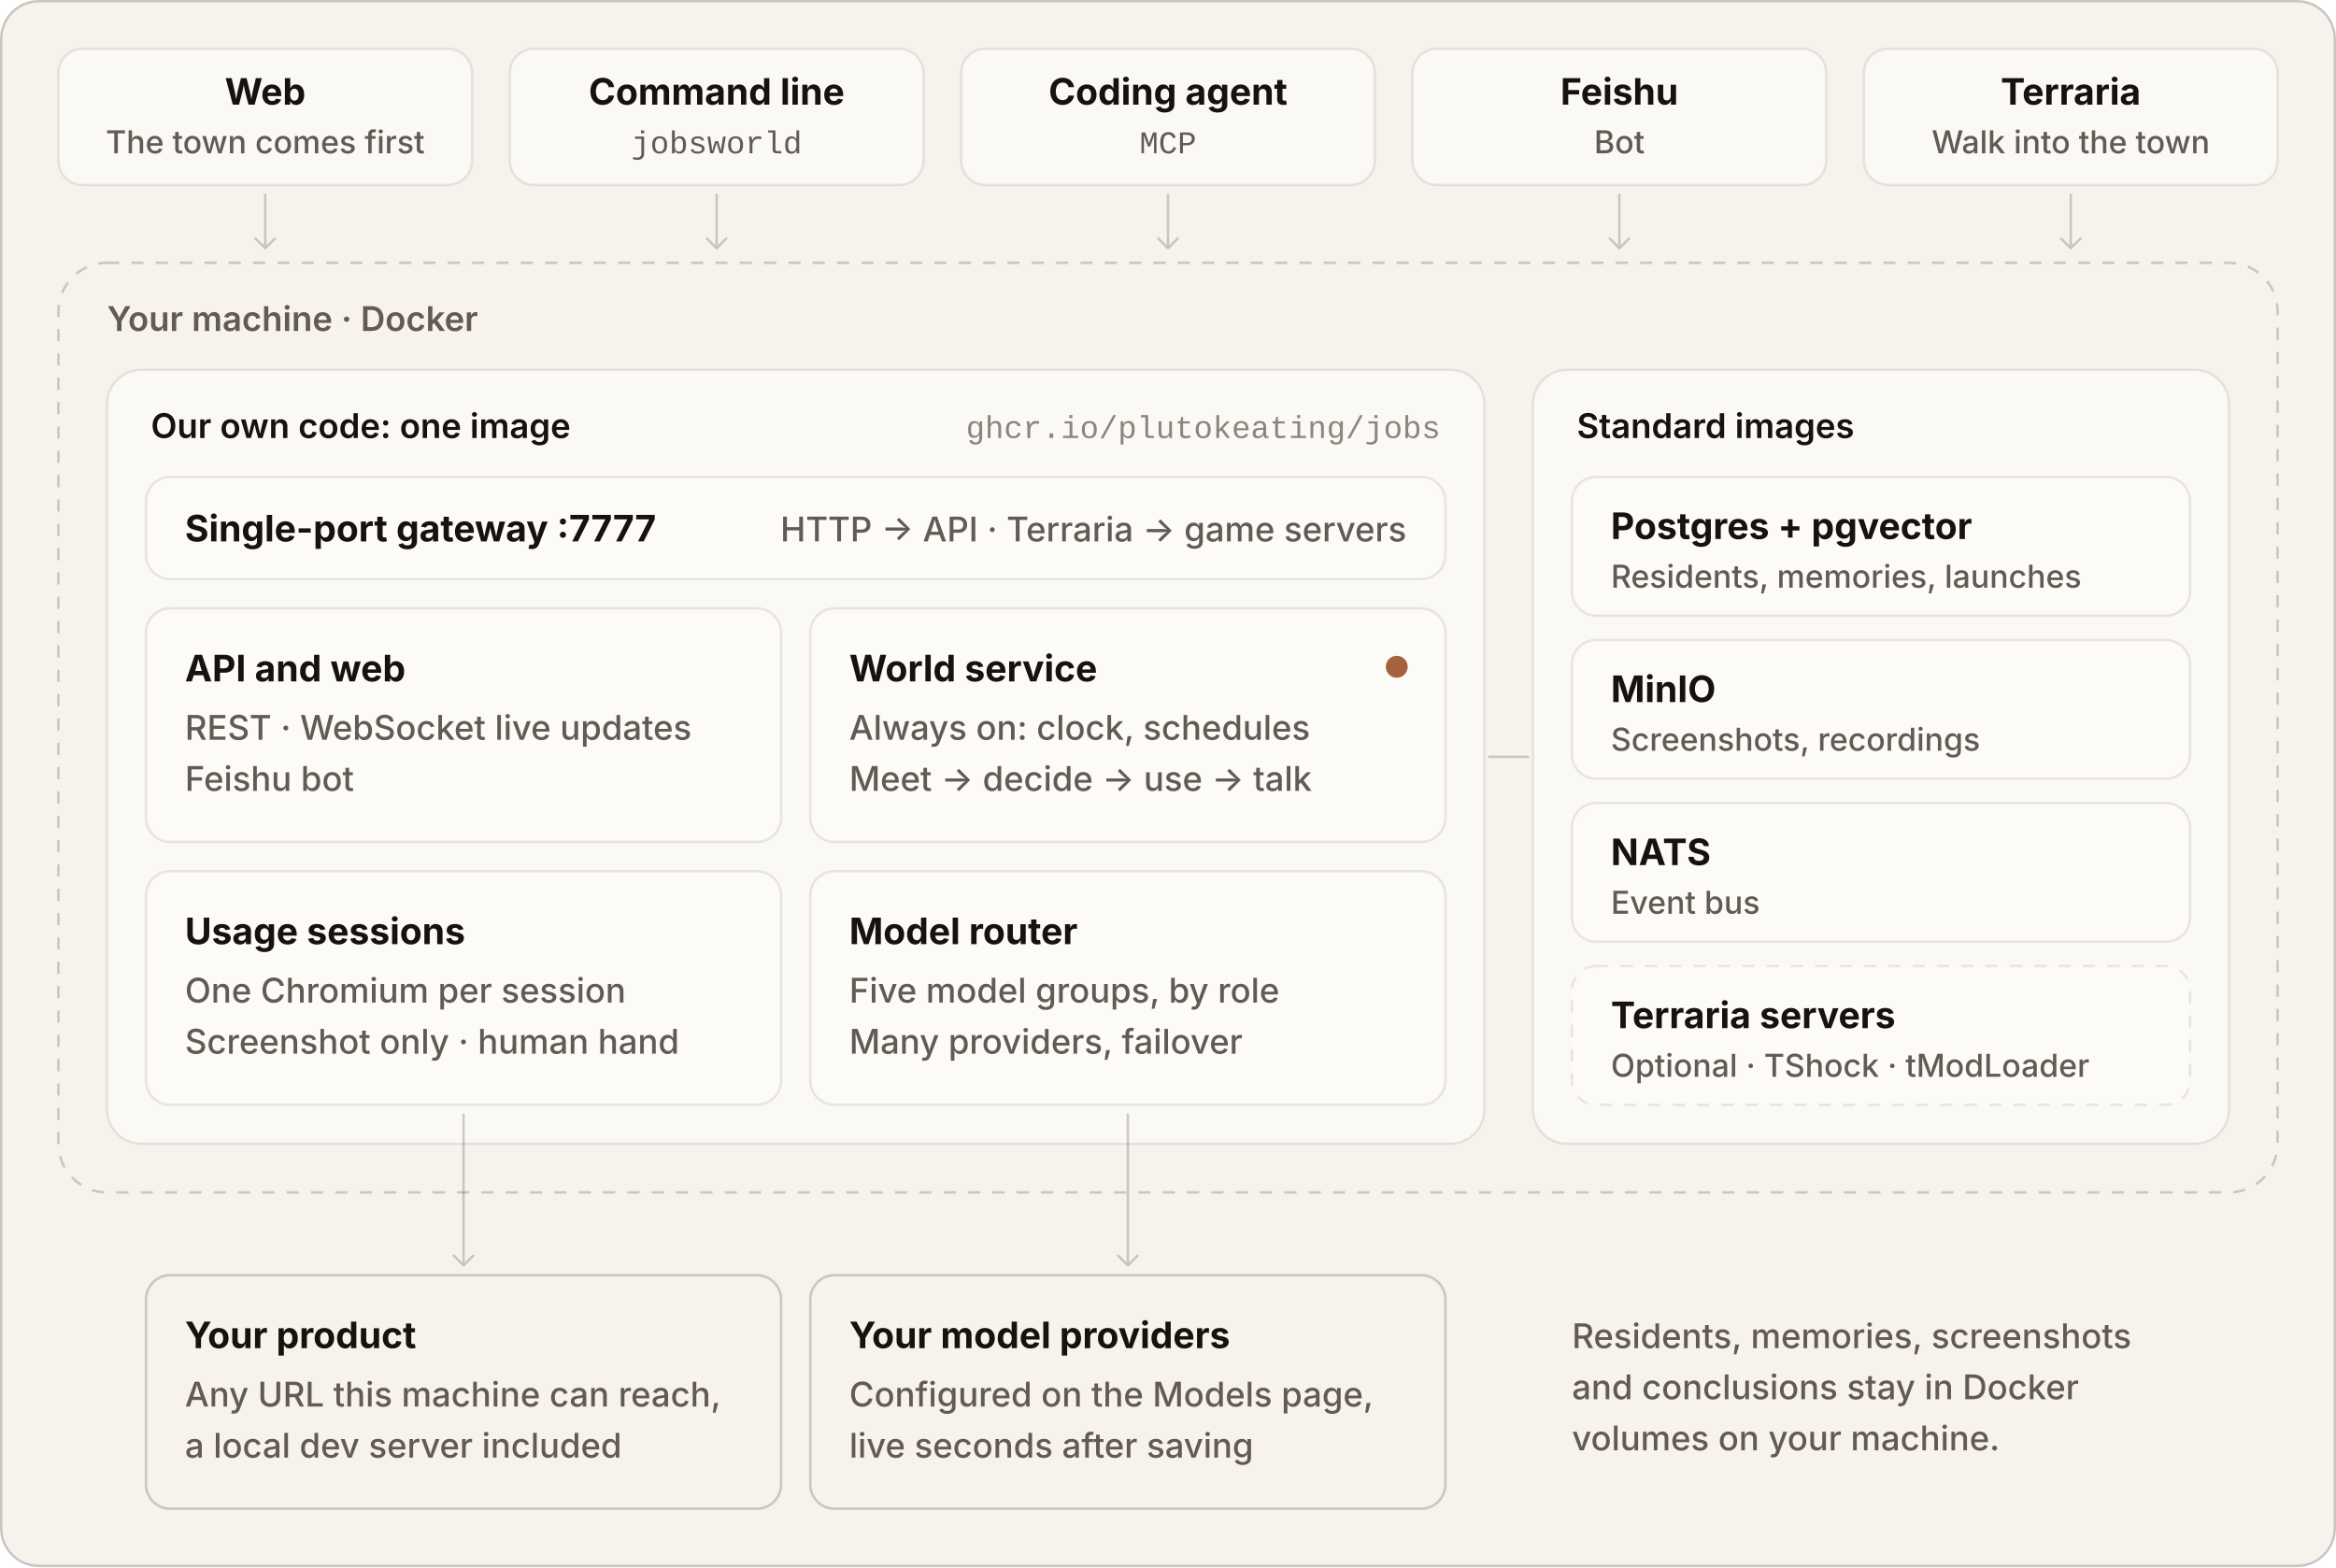
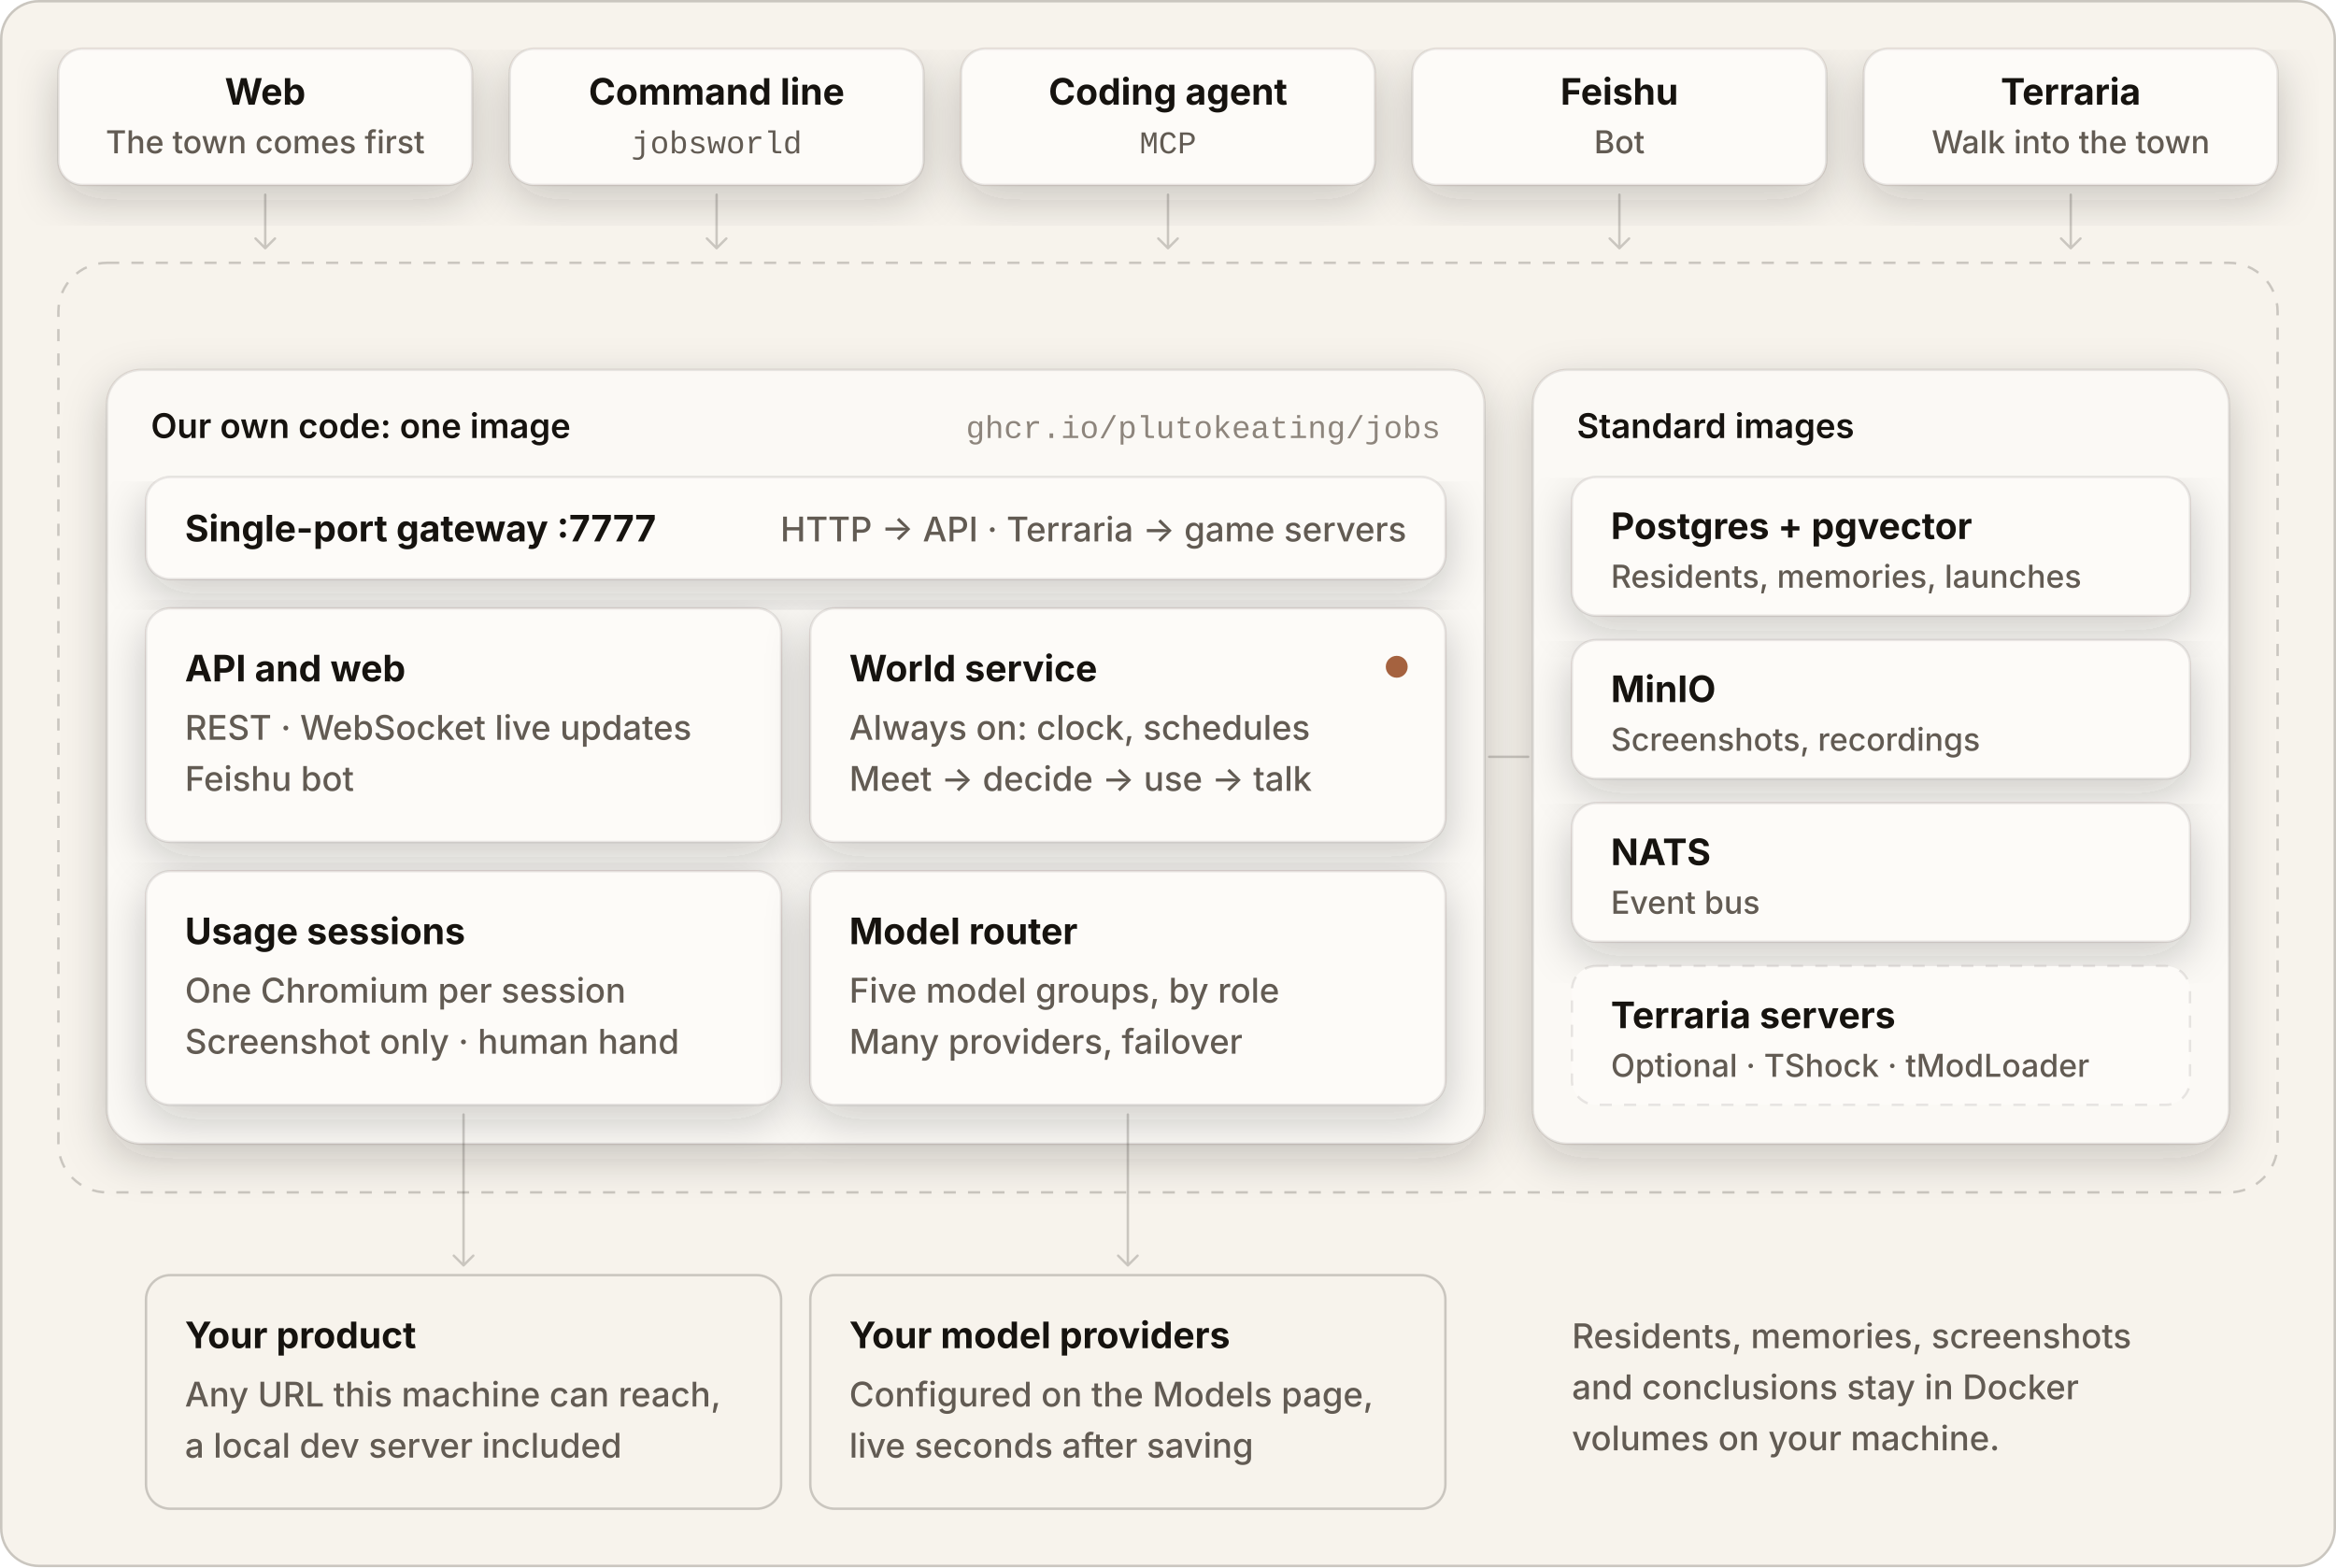
<svg xmlns="http://www.w3.org/2000/svg" class="fig fig-stack" viewBox="0 0 960 644" width="960" height="644" role="img" aria-label="How Jobs is put together: the web page, the command line, coding agents, Feishu and Terraria are five ways into the same capabilities; our own code ships as one image (single-port gateway, API and web, world service, usage sessions, model router) next to standard images (Postgres, MinIO, NATS, optional game servers); everything runs on your own machine and reaches out only to your product and the model providers you connect." xml:lang="en">
-   <style>.fig text{font-family:Inter,ui-sans-serif,system-ui,-apple-system,"Segoe UI","PingFang SC","Hiragino Sans GB","Microsoft YaHei","Noto Sans CJK SC","Noto Sans SC",sans-serif}.fig .t{fill:#26221e;font-size:13px;font-weight:450}.fig .t-d{fill:#16130f}.fig .t-m{fill:#625b53}.fig .t-s{fill:#8d857c}.fig .t-inv{fill:#f7f3ec}.fig .t-link{fill:#4b6560}.fig .t-danger{fill:#9c4b4b}.fig .t-mono{font-family:ui-monospace,SFMono-Regular,Menlo,Consolas,"Liberation Mono","Noto Sans Mono CJK SC",monospace}.fig .t-sb{font-weight:600}.fig .t-b{font-weight:700}.fig .t-mid{text-anchor:middle}.fig .t-end{text-anchor:end}.fig .t-num{font-variant-numeric:tabular-nums}.fig .t-9{font-size:9px}.fig .t-11{font-size:11px}.fig .t-12{font-size:12px}.fig .t-13{font-size:13px}.fig .t-14{font-size:14px}.fig .t-15{font-size:15px}.fig .t-16{font-size:16px}.fig .t-19{font-size:19px}.fig .t-24{font-size:24px;letter-spacing:-0.01em}.fig .t-60{font-size:60px;letter-spacing:-0.03em}.fig .f-bg,.fig .f-card{fill:#f7f3ec}.fig .f-raised{fill:#fbf9f5}.fig .f-surface{fill:#fdfbf8}.fig .f-hover{fill:#f1ece3}.fig .f-fg{fill:#16130f}.fig .f-muted{fill:#625b53}.fig .f-subtle{fill:#8d857c}.fig .f-sage{fill:#5f726d}.fig .f-avatar{fill:#8d857c}.fig .f-accent{fill:#a5623f}.fig .f-accent-soft{fill:rgb(165 98 63 / 0.1)}.fig .f-danger{fill:#9c4b4b}.fig .no-fill{fill:none}.fig .s-line{stroke:rgb(44 38 32 / 0.1)}.fig .s-strong{stroke:rgb(44 38 32 / 0.22)}.fig .s-muted{stroke:#8d857c}.fig .s-fg{stroke:#16130f}.fig .s-sage{stroke:#5f726d}.fig .s-accent{stroke:#a5623f;stroke-width:1.5}.fig .s-danger{stroke:#9c4b4b}.fig .s-card{stroke:#f7f3ec;stroke-width:2}.fig .sw-2{stroke-width:2}.fig .dashed{stroke-dasharray:5 5}.fig .faint{opacity:0.45}.fig path,.fig line{stroke-linecap:round;stroke-linejoin:round}.fig .dot{fill:none;stroke-width:4.6;stroke-linecap:round}.fig .dot-off{stroke:rgb(44 38 32 / 0.22)}.fig .dot-on{stroke:#5f726d}.fig .now{opacity:0}.fig-n3 .now{animation:fig-now-3 7.8s cubic-bezier(0.2,0,0,1) infinite}.fig-n4 .now{animation:fig-now-4 10.4s cubic-bezier(0.2,0,0,1) infinite}.fig-n7 .now{animation:fig-now-7 18.2s cubic-bezier(0.2,0,0,1) infinite}.fig .now-2{animation-delay:2.6s}.fig .now-3{animation-delay:5.2s}.fig .now-4{animation-delay:7.8s}.fig .now-5{animation-delay:10.4s}.fig .now-6{animation-delay:13s}.fig .now-7{animation-delay:15.6s}@keyframes fig-now-3{0%{opacity:0}4%,29%{opacity:1}33.3%,100%{opacity:0}}@keyframes fig-now-4{0%{opacity:0}3%,22%{opacity:1}25%,100%{opacity:0}}@keyframes fig-now-7{0%{opacity:0}1.8%,12.5%{opacity:1}14.28%,100%{opacity:0}}.fig .ripple{opacity:0.5;transform-box:fill-box;transform-origin:center;animation:fig-ripple 2.6s cubic-bezier(0.2,0,0,1) infinite}@keyframes fig-ripple{0%{opacity:0.9;transform:scale(0.4)}70%,100%{opacity:0;transform:scale(1.5)}}.fig .breath{animation:fig-breath 5000ms cubic-bezier(0.45,0,0.55,1) infinite}@keyframes fig-breath{0%,100%{opacity:0.35}50%{opacity:1}}.fig .tw{animation:fig-twinkle 9s cubic-bezier(0.45,0,0.55,1) infinite}.fig .tw-2{animation-delay:-2.2s}.fig .tw-3{animation-delay:-4.6s}.fig .tw-4{animation-delay:-6.9s}@keyframes fig-twinkle{0%,38%,100%{opacity:1}46%,72%{opacity:0.12}80%{opacity:1}}.fig .px-a{fill:#5f726d}.fig .px-b{fill:#3e4f4b}.fig .px-lit{fill:#a5623f}.fig .px-dim{fill:#f7f3ec;opacity:.5}@media (prefers-reduced-motion:reduce){.fig *{animation:none!important}}</style>
+   <style>.fig text{font-family:Inter,ui-sans-serif,system-ui,-apple-system,"Segoe UI","PingFang SC","Hiragino Sans GB","Microsoft YaHei","Noto Sans CJK SC","Noto Sans SC",sans-serif}.fig .t{fill:#26221e;font-size:13px;font-weight:450}.fig .t-d{fill:#16130f}.fig .t-m{fill:#625b53}.fig .t-s{fill:#8d857c}.fig .t-inv{fill:#f7f3ec}.fig .t-link{fill:#4b6560}.fig .t-danger{fill:#9c4b4b}.fig .t-mono{font-family:ui-monospace,SFMono-Regular,Menlo,Consolas,"Liberation Mono","Noto Sans Mono CJK SC",monospace}.fig .t-sb{font-weight:600}.fig .t-b{font-weight:700}.fig .t-mid{text-anchor:middle}.fig .t-end{text-anchor:end}.fig .t-num{font-variant-numeric:tabular-nums}.fig .t-9{font-size:9px}.fig .t-11{font-size:11px}.fig .t-12{font-size:12px}.fig .t-13{font-size:13px}.fig .t-14{font-size:14px}.fig .t-15{font-size:15px}.fig .t-16{font-size:16px}.fig .t-19{font-size:19px}.fig .t-24{font-size:24px;letter-spacing:-0.01em}.fig .t-60{font-size:60px;letter-spacing:-0.03em}.fig .f-bg,.fig .f-card{fill:#f7f3ec}.fig .f-inset{fill:#f7f3ec}.fig .f-track{fill:rgb(44 38 32 / 0.1)}.fig .f-danger-wash{fill:#9c4b4b;fill-opacity:0.07}.fig .s-hl{stroke:#fffefc;stroke-opacity:0.09}.fig .fx-shadow{flood-color:rgb(38 34 30 / 0.4);flood-opacity:0.55}.fig .f-raised{fill:#fbf9f5}.fig .f-surface{fill:#fdfbf8}.fig .f-hover{fill:#f1ece3}.fig .f-fg{fill:#16130f}.fig .f-muted{fill:#625b53}.fig .f-subtle{fill:#8d857c}.fig .f-sage{fill:#5f726d}.fig .f-avatar{fill:#8d857c}.fig .f-accent{fill:#a5623f}.fig .f-accent-soft{fill:rgb(165 98 63 / 0.1)}.fig .f-danger{fill:#9c4b4b}.fig .no-fill{fill:none}.fig .s-line{stroke:rgb(44 38 32 / 0.1)}.fig .s-strong{stroke:rgb(44 38 32 / 0.22)}.fig .s-muted{stroke:#8d857c}.fig .s-fg{stroke:#16130f}.fig .s-sage{stroke:#5f726d}.fig .s-accent{stroke:#a5623f;stroke-width:1.5}.fig .s-danger{stroke:#9c4b4b}.fig .s-card{stroke:#f7f3ec;stroke-width:2}.fig .sw-2{stroke-width:2}.fig .dashed{stroke-dasharray:5 5}.fig .faint{opacity:0.45}.fig path,.fig line{stroke-linecap:round;stroke-linejoin:round}.fig .dot{fill:none;stroke-width:4.6;stroke-linecap:round}.fig .dot-off{stroke:rgb(44 38 32 / 0.22)}.fig .dot-on{stroke:#5f726d}.fig .now{opacity:0}.fig-n3 .now{animation:fig-now-3 7.8s cubic-bezier(0.2,0,0,1) infinite}.fig-n4 .now{animation:fig-now-4 10.4s cubic-bezier(0.2,0,0,1) infinite}.fig-n7 .now{animation:fig-now-7 18.2s cubic-bezier(0.2,0,0,1) infinite}.fig .now-2{animation-delay:2.6s}.fig .now-3{animation-delay:5.2s}.fig .now-4{animation-delay:7.8s}.fig .now-5{animation-delay:10.4s}.fig .now-6{animation-delay:13s}.fig .now-7{animation-delay:15.6s}@keyframes fig-now-3{0%{opacity:0}4%,29%{opacity:1}33.3%,100%{opacity:0}}@keyframes fig-now-4{0%{opacity:0}3%,22%{opacity:1}25%,100%{opacity:0}}@keyframes fig-now-7{0%{opacity:0}1.8%,12.5%{opacity:1}14.28%,100%{opacity:0}}.fig .ripple{opacity:0.5;transform-box:fill-box;transform-origin:center;animation:fig-ripple 2.6s cubic-bezier(0.2,0,0,1) infinite}@keyframes fig-ripple{0%{opacity:0.9;transform:scale(0.4)}70%,100%{opacity:0;transform:scale(1.5)}}.fig .breath{animation:fig-breath 5000ms cubic-bezier(0.45,0,0.55,1) infinite}@keyframes fig-breath{0%,100%{opacity:0.35}50%{opacity:1}}.fig .tw{animation:fig-twinkle 9s cubic-bezier(0.45,0,0.55,1) infinite}.fig .tw-2{animation-delay:-2.2s}.fig .tw-3{animation-delay:-4.6s}.fig .tw-4{animation-delay:-6.9s}@keyframes fig-twinkle{0%,38%,100%{opacity:1}46%,72%{opacity:0.12}80%{opacity:1}}.fig .px-a{fill:#5f726d}.fig .px-b{fill:#3e4f4b}.fig .px-lit{fill:#a5623f}.fig .px-dim{fill:#f7f3ec;opacity:.5}@media (prefers-reduced-motion:reduce){.fig *{animation:none!important}}</style>
  <defs>
    <clipPath id="fig-card">
      <rect width="960" height="644" rx="16" />
    </clipPath>
  </defs>
  <g clip-path="url(#fig-card)">
    <rect width="960" height="644" fill="#f7f3ec" />
-     <rect x="24" y="20" width="170" height="56" rx="10" class="f-raised s-line" />
+     <defs>
+       <filter id="fx-stack" x="-10%" y="-10%" width="120%" height="140%">
+         <feDropShadow class="fx-shadow" dx="0" dy="6" stdDeviation="9" />
+       </filter>
+     </defs>
+     <rect x="24" y="20" width="170" height="56" rx="10" class="f-surface s-line" filter="url(#fx-stack)" />
+     <path d="M34 20.75H184" class="s-hl no-fill" />
    <text x="109" y="43" class="t t-d t-b t-15 t-mid">Web</text>
    <text x="109" y="63" class="t t-m t-13 t-mid">The town comes first</text>
    <path d="M109 80L109 102M105 98L109 102L113 98" class="s-strong no-fill" />
-     <rect x="209.5" y="20" width="170" height="56" rx="10" class="f-raised s-line" />
+     <rect x="209.5" y="20" width="170" height="56" rx="10" class="f-surface s-line" filter="url(#fx-stack)" />
+     <path d="M219.5 20.75H369.5" class="s-hl no-fill" />
    <text x="294.5" y="43" class="t t-d t-b t-15 t-mid">Command line</text>
    <text x="294.5" y="63" class="t t-m t-13 t-mid t-mono">jobsworld</text>
    <path d="M294.5 80L294.5 102M290.5 98L294.5 102L298.5 98" class="s-strong no-fill" />
-     <rect x="395" y="20" width="170" height="56" rx="10" class="f-raised s-line" />
+     <rect x="395" y="20" width="170" height="56" rx="10" class="f-surface s-line" filter="url(#fx-stack)" />
+     <path d="M405 20.75H555" class="s-hl no-fill" />
    <text x="480" y="43" class="t t-d t-b t-15 t-mid">Coding agent</text>
    <text x="480" y="63" class="t t-m t-13 t-mid t-mono">MCP</text>
    <path d="M480 80L480 102M476 98L480 102L484 98" class="s-strong no-fill" />
-     <rect x="580.5" y="20" width="170" height="56" rx="10" class="f-raised s-line" />
+     <rect x="580.5" y="20" width="170" height="56" rx="10" class="f-surface s-line" filter="url(#fx-stack)" />
+     <path d="M590.5 20.75H740.5" class="s-hl no-fill" />
    <text x="665.5" y="43" class="t t-d t-b t-15 t-mid">Feishu</text>
    <text x="665.5" y="63" class="t t-m t-13 t-mid">Bot</text>
    <path d="M665.5 80L665.5 102M661.5 98L665.5 102L669.5 98" class="s-strong no-fill" />
-     <rect x="766" y="20" width="170" height="56" rx="10" class="f-raised s-line" />
+     <rect x="766" y="20" width="170" height="56" rx="10" class="f-surface s-line" filter="url(#fx-stack)" />
+     <path d="M776 20.75H926" class="s-hl no-fill" />
    <text x="851" y="43" class="t t-d t-b t-15 t-mid">Terraria</text>
    <text x="851" y="63" class="t t-m t-13 t-mid">Walk into the town</text>
    <path d="M851 80L851 102M847 98L851 102L855 98" class="s-strong no-fill" />
    <text x="44" y="136" class="t t-m t-sb t-14">Your machine · Docker</text>
-     <rect x="24" y="108" width="912" height="382" rx="20" class="no-fill s-strong dashed" />
-     <rect x="44" y="152" width="566" height="318" rx="14" class="f-raised s-line" />
+     <rect x="24" y="108" width="912" height="382" rx="20" class="f-inset s-strong dashed" />
+     <rect x="44" y="152" width="566" height="318" rx="14" class="f-raised s-line" filter="url(#fx-stack)" />
+     <path d="M58 152.75H596" class="s-hl no-fill" />
    <text x="62" y="180" class="t t-d t-sb t-14">Our own code: one image</text>
    <text x="592" y="180" class="t t-s t-13 t-mono t-end">ghcr.io/plutokeating/jobs</text>
-     <rect x="60" y="196" width="534" height="42" rx="10" class="f-surface s-line" />
+     <rect x="60" y="196" width="534" height="42" rx="10" class="f-surface s-line" filter="url(#fx-stack)" />
+     <path d="M70 196.75H584" class="s-hl no-fill" />
    <text x="76" y="222.5" class="t t-d t-b t-15">Single-port gateway :7777</text>
    <text x="578" y="222.5" class="t t-m t-14 t-end">HTTP → API · Terraria → game servers</text>
-     <rect x="60" y="250" width="261" height="96" rx="10" class="f-surface s-line" />
+     <rect x="60" y="250" width="261" height="96" rx="10" class="f-surface s-line" filter="url(#fx-stack)" />
+     <path d="M70 250.75H311" class="s-hl no-fill" />
    <text x="76" y="280" class="t t-d t-b t-15">API and web</text>
    <text x="76" y="304" class="t t-m t-14">REST · WebSocket live updates</text>
    <text x="76" y="325" class="t t-m t-14">Feishu bot</text>
-     <rect x="333" y="250" width="261" height="96" rx="10" class="f-surface s-line" />
+     <rect x="333" y="250" width="261" height="96" rx="10" class="f-surface s-line" filter="url(#fx-stack)" />
+     <path d="M343 250.75H584" class="s-hl no-fill" />
    <text x="349" y="280" class="t t-d t-b t-15">World service</text>
    <text x="349" y="304" class="t t-m t-14">Always on: clock, schedules</text>
    <text x="349" y="325" class="t t-m t-14">Meet → decide → use → talk</text>
    <circle cx="574" cy="274" r="4.5" class="f-accent breath" />
-     <rect x="60" y="358" width="261" height="96" rx="10" class="f-surface s-line" />
+     <rect x="60" y="358" width="261" height="96" rx="10" class="f-surface s-line" filter="url(#fx-stack)" />
+     <path d="M70 358.75H311" class="s-hl no-fill" />
    <text x="76" y="388" class="t t-d t-b t-15">Usage sessions</text>
    <text x="76" y="412" class="t t-m t-14">One Chromium per session</text>
    <text x="76" y="433" class="t t-m t-14">Screenshot only · human hand</text>
-     <rect x="333" y="358" width="261" height="96" rx="10" class="f-surface s-line" />
+     <rect x="333" y="358" width="261" height="96" rx="10" class="f-surface s-line" filter="url(#fx-stack)" />
+     <path d="M343 358.75H584" class="s-hl no-fill" />
    <text x="349" y="388" class="t t-d t-b t-15">Model router</text>
    <text x="349" y="412" class="t t-m t-14">Five model groups, by role</text>
    <text x="349" y="433" class="t t-m t-14">Many providers, failover</text>
-     <rect x="630" y="152" width="286" height="318" rx="14" class="f-raised s-line" />
+     <rect x="630" y="152" width="286" height="318" rx="14" class="f-raised s-line" filter="url(#fx-stack)" />
+     <path d="M644 152.75H902" class="s-hl no-fill" />
    <text x="648" y="180" class="t t-d t-sb t-14">Standard images</text>
-     <rect x="646" y="196" width="254" height="57" rx="10" class="f-surface s-line" />
+     <rect x="646" y="196" width="254" height="57" rx="10" class="f-surface s-line" filter="url(#fx-stack)" />
+     <path d="M656 196.75H890" class="s-hl no-fill" />
    <text x="662" y="221.5" class="t t-d t-b t-15">Postgres + pgvector</text>
    <text x="662" y="241.5" class="t t-m t-13">Residents, memories, launches</text>
-     <rect x="646" y="263" width="254" height="57" rx="10" class="f-surface s-line" />
+     <rect x="646" y="263" width="254" height="57" rx="10" class="f-surface s-line" filter="url(#fx-stack)" />
+     <path d="M656 263.75H890" class="s-hl no-fill" />
    <text x="662" y="288.5" class="t t-d t-b t-15">MinIO</text>
    <text x="662" y="308.5" class="t t-m t-13">Screenshots, recordings</text>
-     <rect x="646" y="330" width="254" height="57" rx="10" class="f-surface s-line" />
+     <rect x="646" y="330" width="254" height="57" rx="10" class="f-surface s-line" filter="url(#fx-stack)" />
+     <path d="M656 330.75H890" class="s-hl no-fill" />
    <text x="662" y="355.5" class="t t-d t-b t-15">NATS</text>
    <text x="662" y="375.5" class="t t-m t-13">Event bus</text>
    <rect x="646" y="397" width="254" height="57" rx="10" class="f-surface s-line dashed" />
    <text x="662" y="422.5" class="t t-d t-b t-15">Terraria servers</text>
    <text x="662" y="442.5" class="t t-m t-13">Optional · TShock · tModLoader</text>
    <path d="M612 311h16" class="s-strong no-fill" />
    <path d="M190.5 458L190.5 520M186.5 516L190.5 520L194.5 516" class="s-strong no-fill" />
    <path d="M463.5 458L463.5 520M459.5 516L463.5 520L467.5 516" class="s-strong no-fill" />
    <rect x="60" y="524" width="261" height="96" rx="10" class="no-fill s-strong" />
    <text x="76" y="554" class="t t-d t-b t-15">Your product</text>
    <text x="76" y="578" class="t t-m t-14">Any URL this machine can reach,</text>
    <text x="76" y="599" class="t t-m t-14">a local dev server included</text>
    <rect x="333" y="524" width="261" height="96" rx="10" class="no-fill s-strong" />
    <text x="349" y="554" class="t t-d t-b t-15">Your model providers</text>
    <text x="349" y="578" class="t t-m t-14">Configured on the Models page,</text>
    <text x="349" y="599" class="t t-m t-14">live seconds after saving</text>
    <text x="646" y="554" class="t t-m t-14">Residents, memories, screenshots</text>
    <text x="646" y="575" class="t t-m t-14">and conclusions stay in Docker</text>
    <text x="646" y="596" class="t t-m t-14">volumes on your machine.</text>
  </g>
  <rect x="0.5" y="0.5" width="959" height="643" rx="15.5" fill="none" stroke="rgb(44 38 32 / 0.22)" />
</svg>
